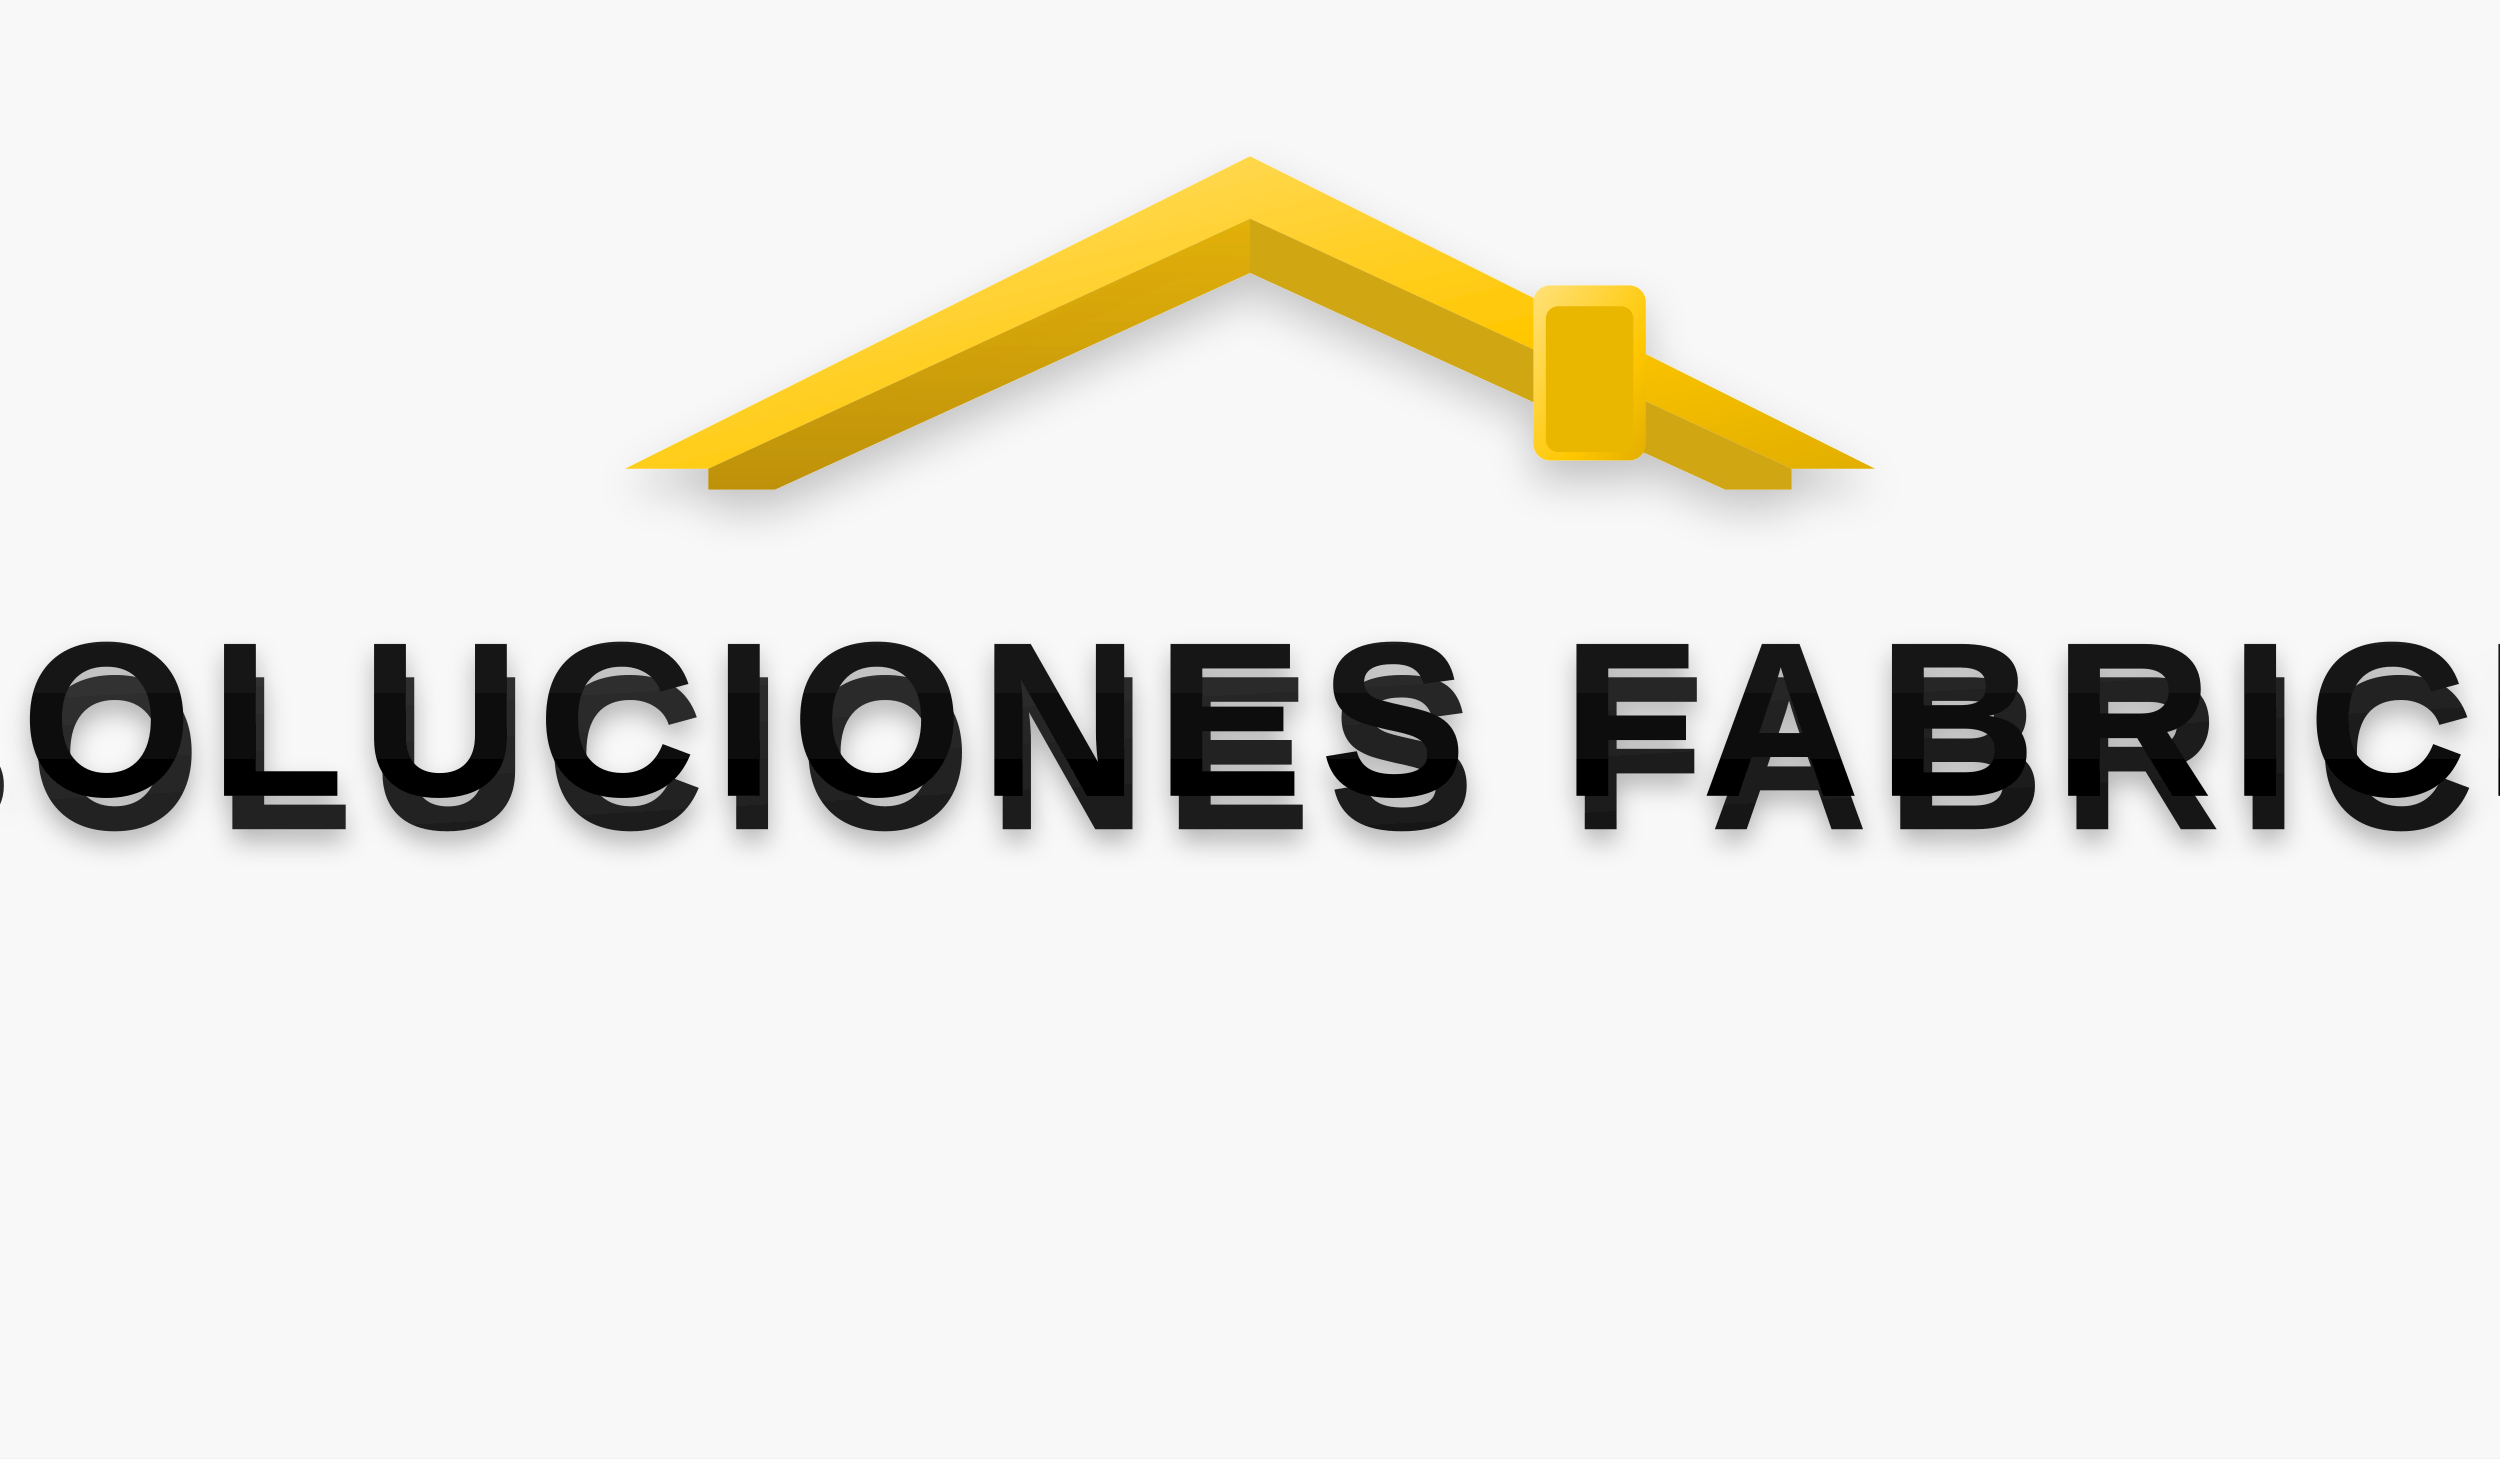
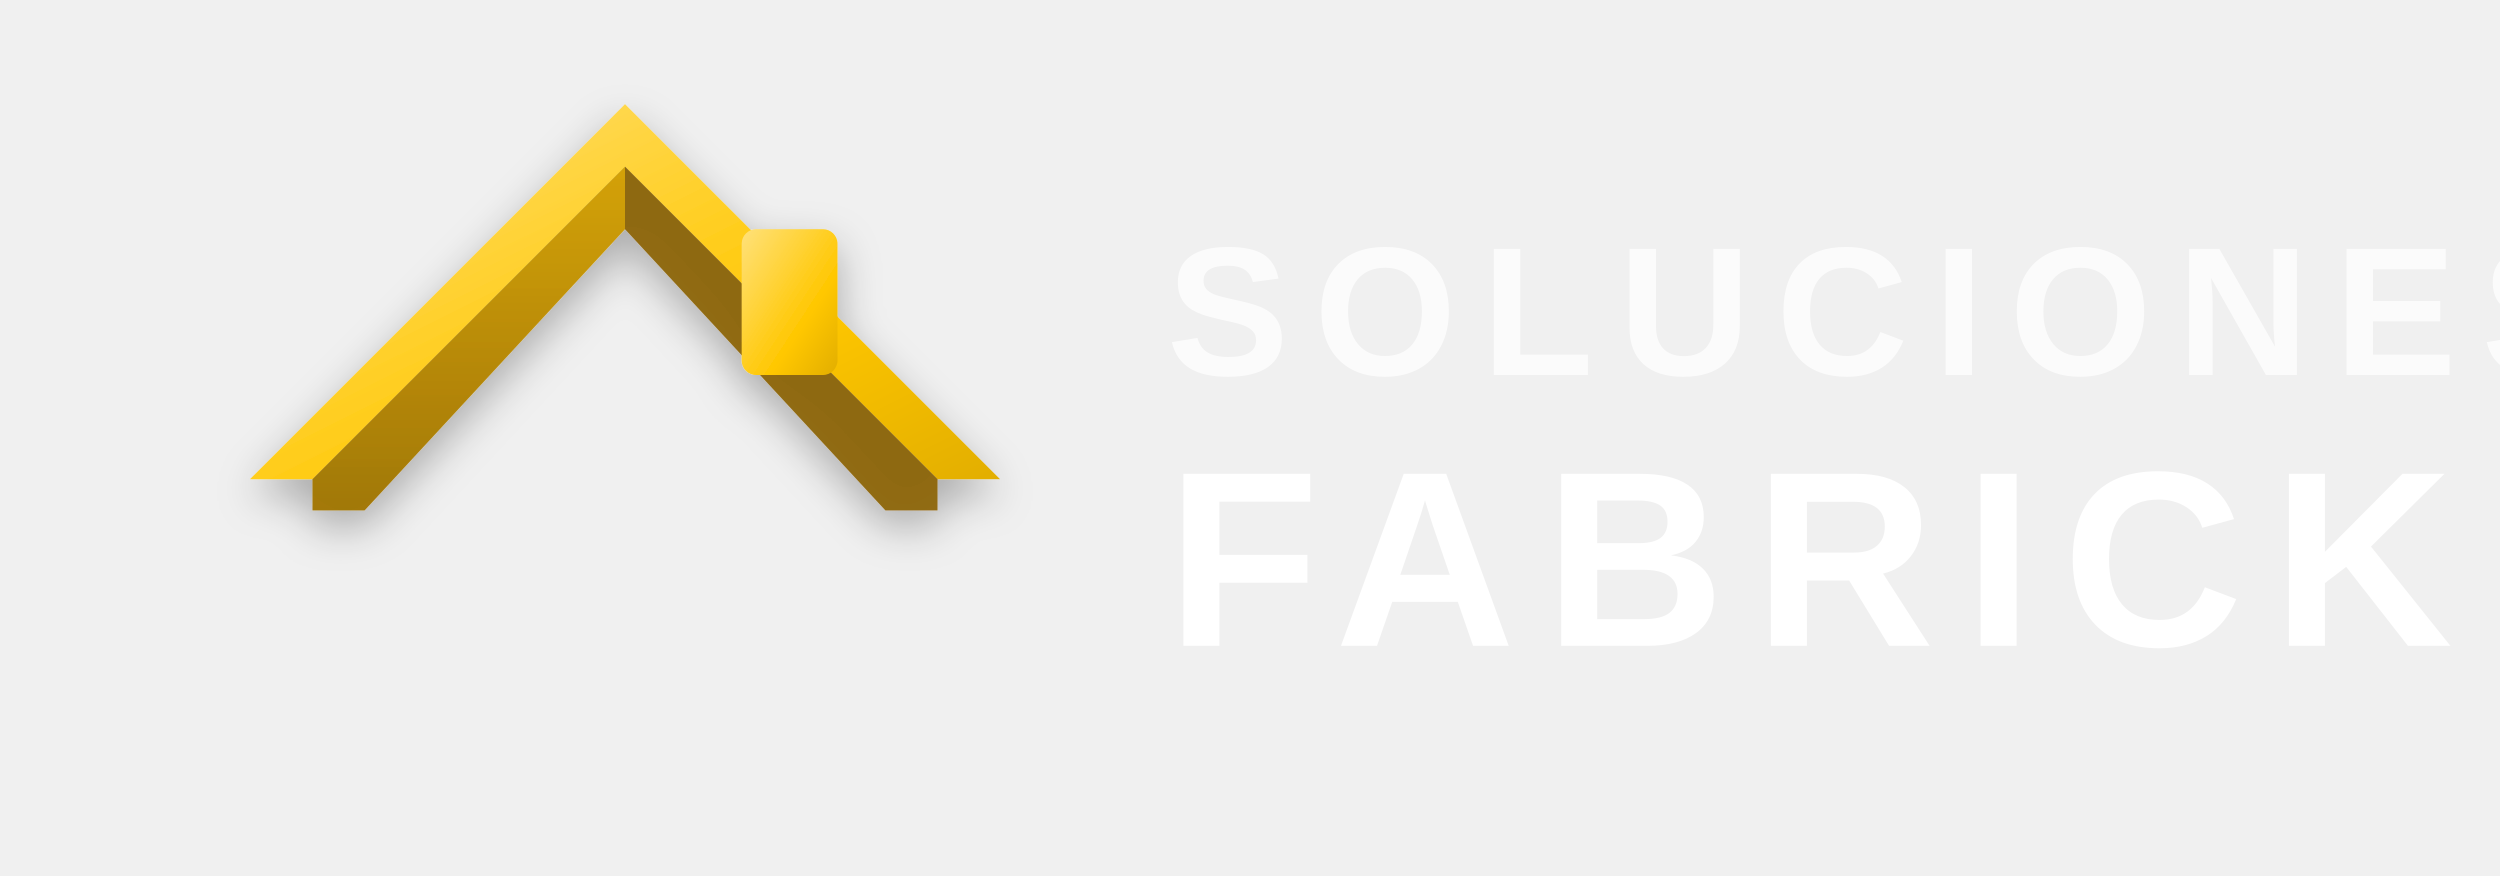
- <svg xmlns="http://www.w3.org/2000/svg" viewBox="0 0 1200 700" role="img" aria-labelledby="title desc">
+ <svg xmlns="http://www.w3.org/2000/svg" viewBox="0 0 1200 420" role="img" aria-labelledby="sfTitle sfDesc">
  <defs>
-     <linearGradient id="roofTop" x1="0" y1="0" x2="1" y2="1">
+     <linearGradient id="sfRoofTop" x1="0" y1="0" x2="1" y2="1">
      <stop offset="0%" stop-color="#FFE17A" />
      <stop offset="65%" stop-color="#FFC700" />
      <stop offset="100%" stop-color="#E2AE00" />
    </linearGradient>
-     <linearGradient id="roofSide" x1="0" y1="0" x2="0" y2="1">
-       <stop offset="0%" stop-color="#E2AE00" />
-       <stop offset="100%" stop-color="#BC8D00" />
+     <linearGradient id="sfRoofSide" x1="0" y1="0" x2="0" y2="1">
+       <stop offset="0%" stop-color="#D4A000" />
+       <stop offset="100%" stop-color="#A07400" />
    </linearGradient>
-     <linearGradient id="textFace" x1="0" y1="0" x2="0" y2="1">
-       <stop offset="0%" stop-color="#1A1A1A" />
-       <stop offset="100%" stop-color="#000000" />
-     </linearGradient>
-     <linearGradient id="textExtrude" x1="0" y1="0" x2="1" y2="1">
-       <stop offset="0%" stop-color="#333333" />
-       <stop offset="100%" stop-color="#111111" />
-     </linearGradient>
-     <filter id="shadowSoft" x="-30%" y="-30%" width="160%" height="200%">
-       <feDropShadow dx="0" dy="10" stdDeviation="10" flood-color="#000" flood-opacity="0.22" />
-     </filter>
-     <filter id="shadowText" x="-20%" y="-30%" width="150%" height="180%">
-       <feDropShadow dx="0" dy="6" stdDeviation="6" flood-color="#000" flood-opacity="0.28" />
+     <filter id="sfShadow" x="-20%" y="-30%" width="140%" height="200%">
+       <feDropShadow dx="0" dy="8" stdDeviation="10" flood-color="#000" flood-opacity="0.30" />
    </filter>
  </defs>
-   <rect width="1200" height="700" fill="#F8F8F8" />
-   <g transform="translate(0,15)" filter="url(#shadowSoft)">
-     <path d="M 300 210 L 600 60 L 900 210 L 860 210 L 600 90 L 340 210 Z" fill="url(#roofTop)" />
-     <path d="M 340 210 L 600 90 L 600 116 L 372 220 L 340 220 Z" fill="url(#roofSide)" opacity="0.95" />
-     <path d="M 860 210 L 600 90 L 600 116 L 828 220 L 860 220 Z" fill="#CFA000" opacity="0.9" />
-     <rect x="736" y="122" width="54" height="84" rx="8" fill="url(#roofTop)" />
-     <rect x="742" y="132" width="42" height="70" rx="6" fill="#E9B600" />
+   <g transform="translate(120, 30)" filter="url(#sfShadow)">
+     <path d="M 0 200 L 180 20 L 360 200 L 330 200 L 180 50 L 30 200 Z" fill="url(#sfRoofTop)" />
+     <path d="M 30 200 L 180 50 L 180 80 L 55 215 L 30 215 Z" fill="url(#sfRoofSide)" opacity="0.95" />
+     <path d="M 330 200 L 180 50 L 180 80 L 305 215 L 330 215 Z" fill="#8A6000" opacity="0.9" />
+     <rect x="236" y="80" width="46" height="70" rx="7" fill="url(#sfRoofTop)" />
  </g>
-   <g transform="translate(0,10)" filter="url(#shadowText)">
-     <text x="604" y="388" text-anchor="middle" font-family="Montserrat, Poppins, Arial, sans-serif" font-size="106" font-weight="800" letter-spacing="8" fill="url(#textExtrude)">SOLUCIONES FABRICK</text>
-     <text x="600" y="372" text-anchor="middle" font-family="Montserrat, Poppins, Arial, sans-serif" font-size="106" font-weight="800" letter-spacing="8" fill="url(#textFace)">SOLUCIONES FABRICK</text>
-   </g>
+   <text x="560" y="180" text-anchor="start" font-family="Montserrat, Poppins, Arial, sans-serif" font-size="88" font-weight="700" letter-spacing="12" fill="#FFFFFF" opacity="0.75">SOLUCIONES</text>
+   <text x="560" y="310" text-anchor="start" font-family="Montserrat, Poppins, Arial, sans-serif" font-size="120" font-weight="900" letter-spacing="14" fill="#FFFFFF">FABRICK</text>
</svg>
